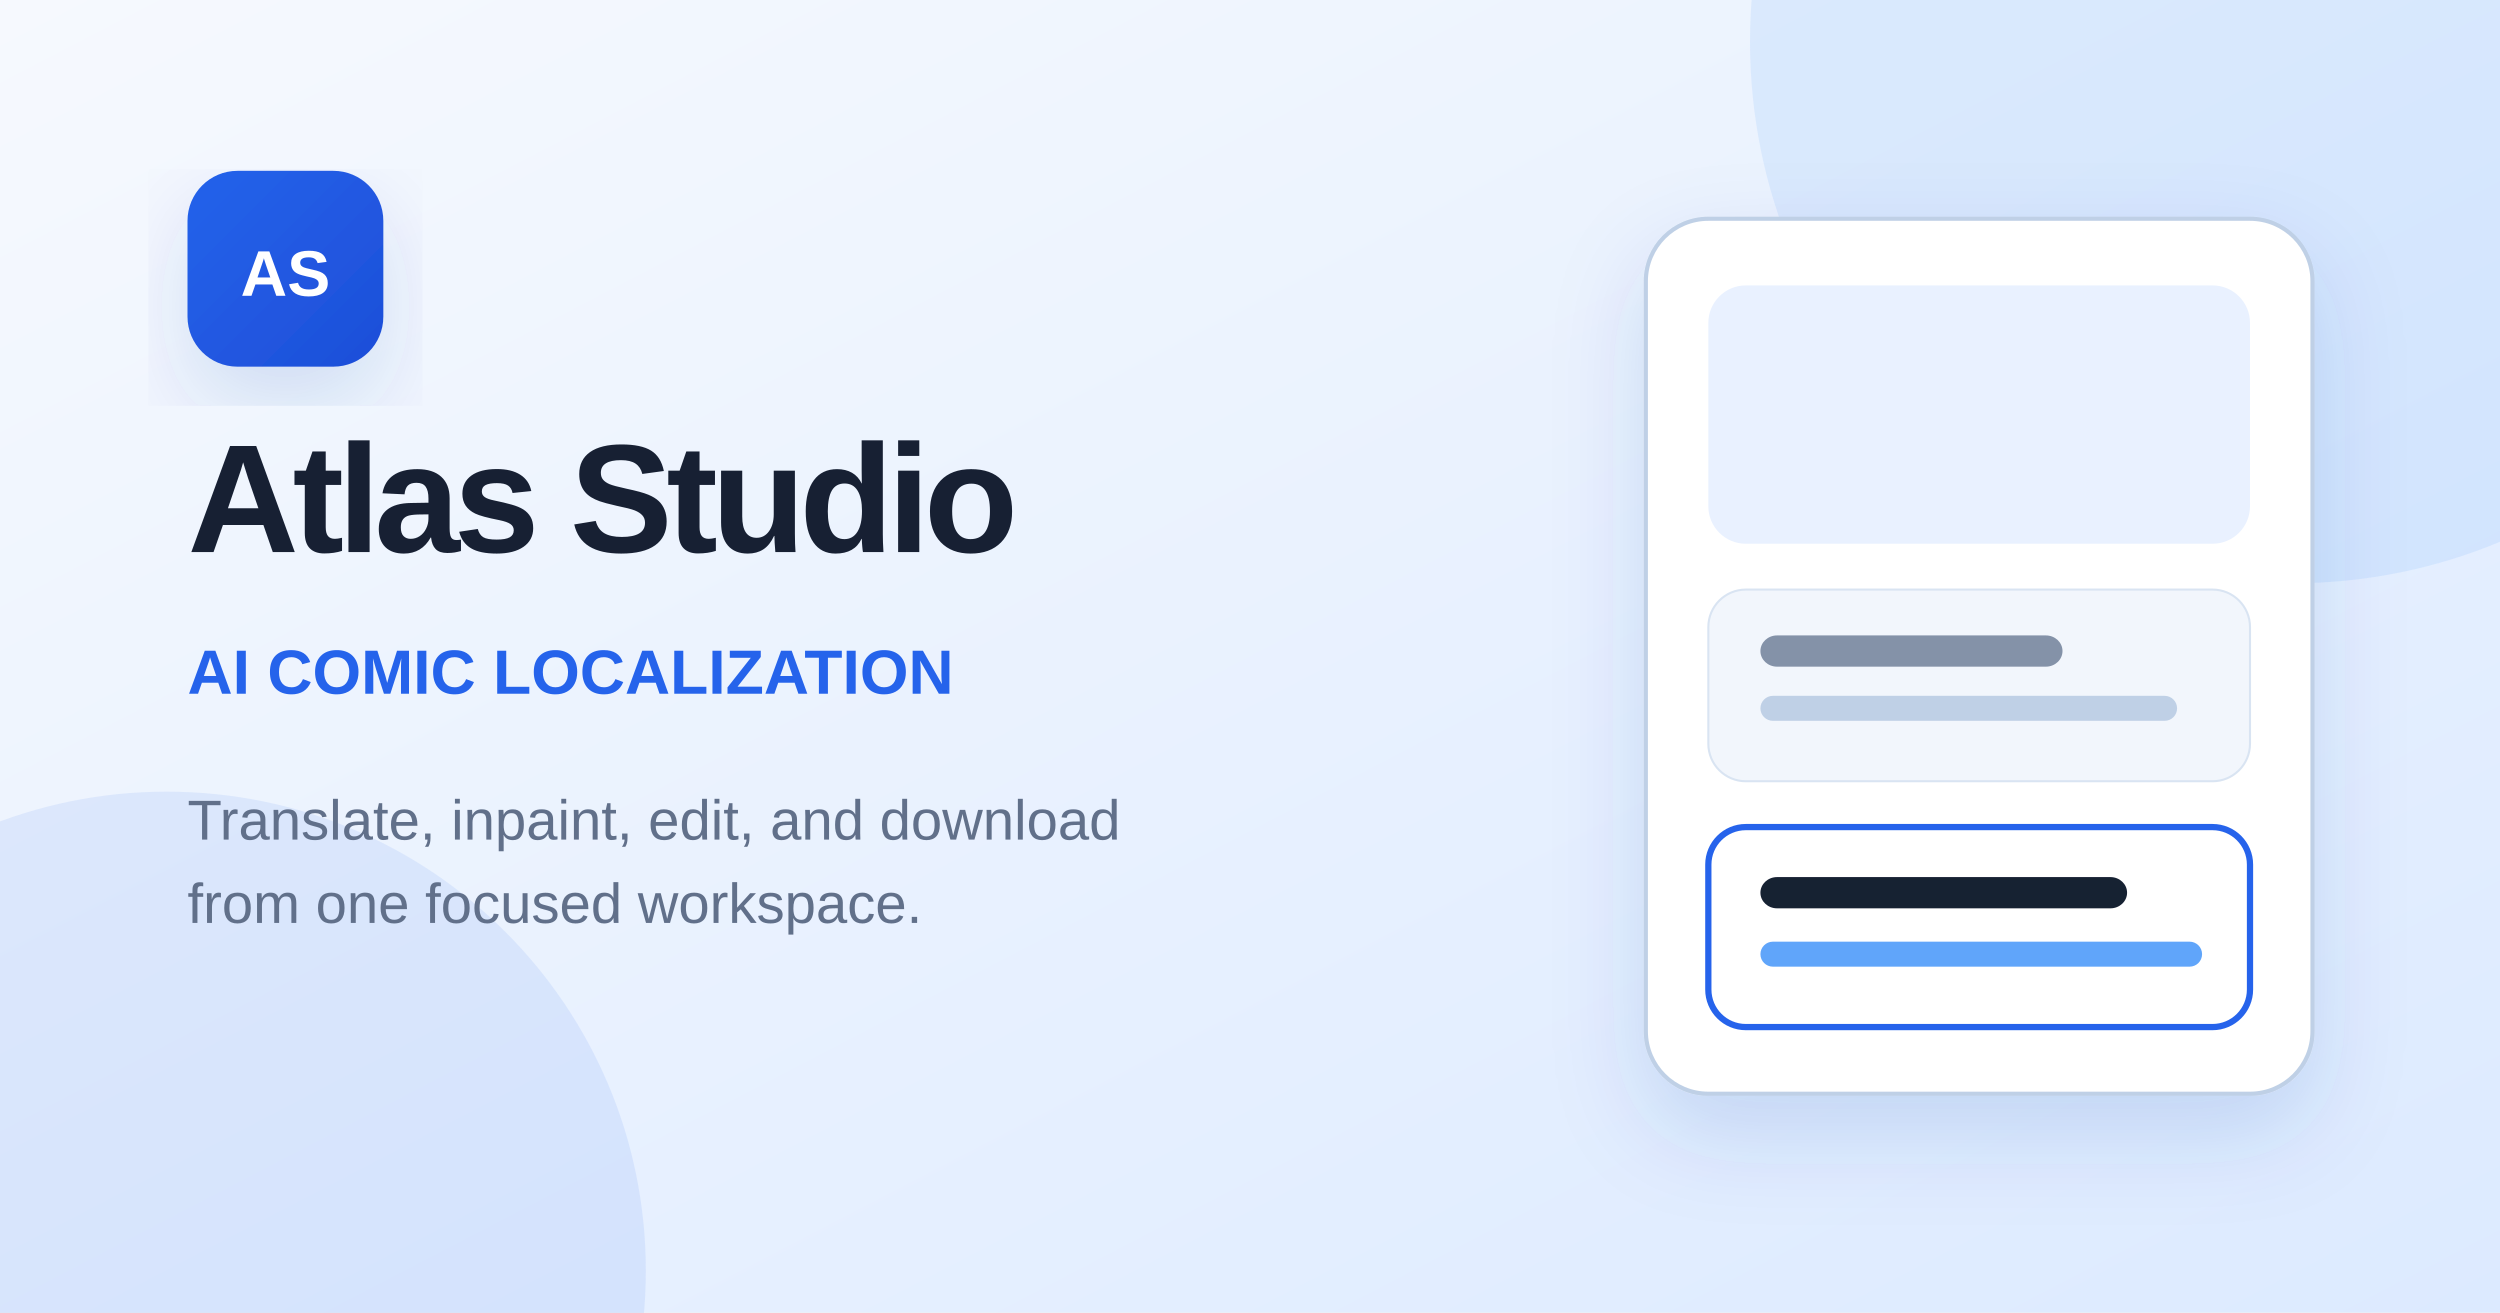
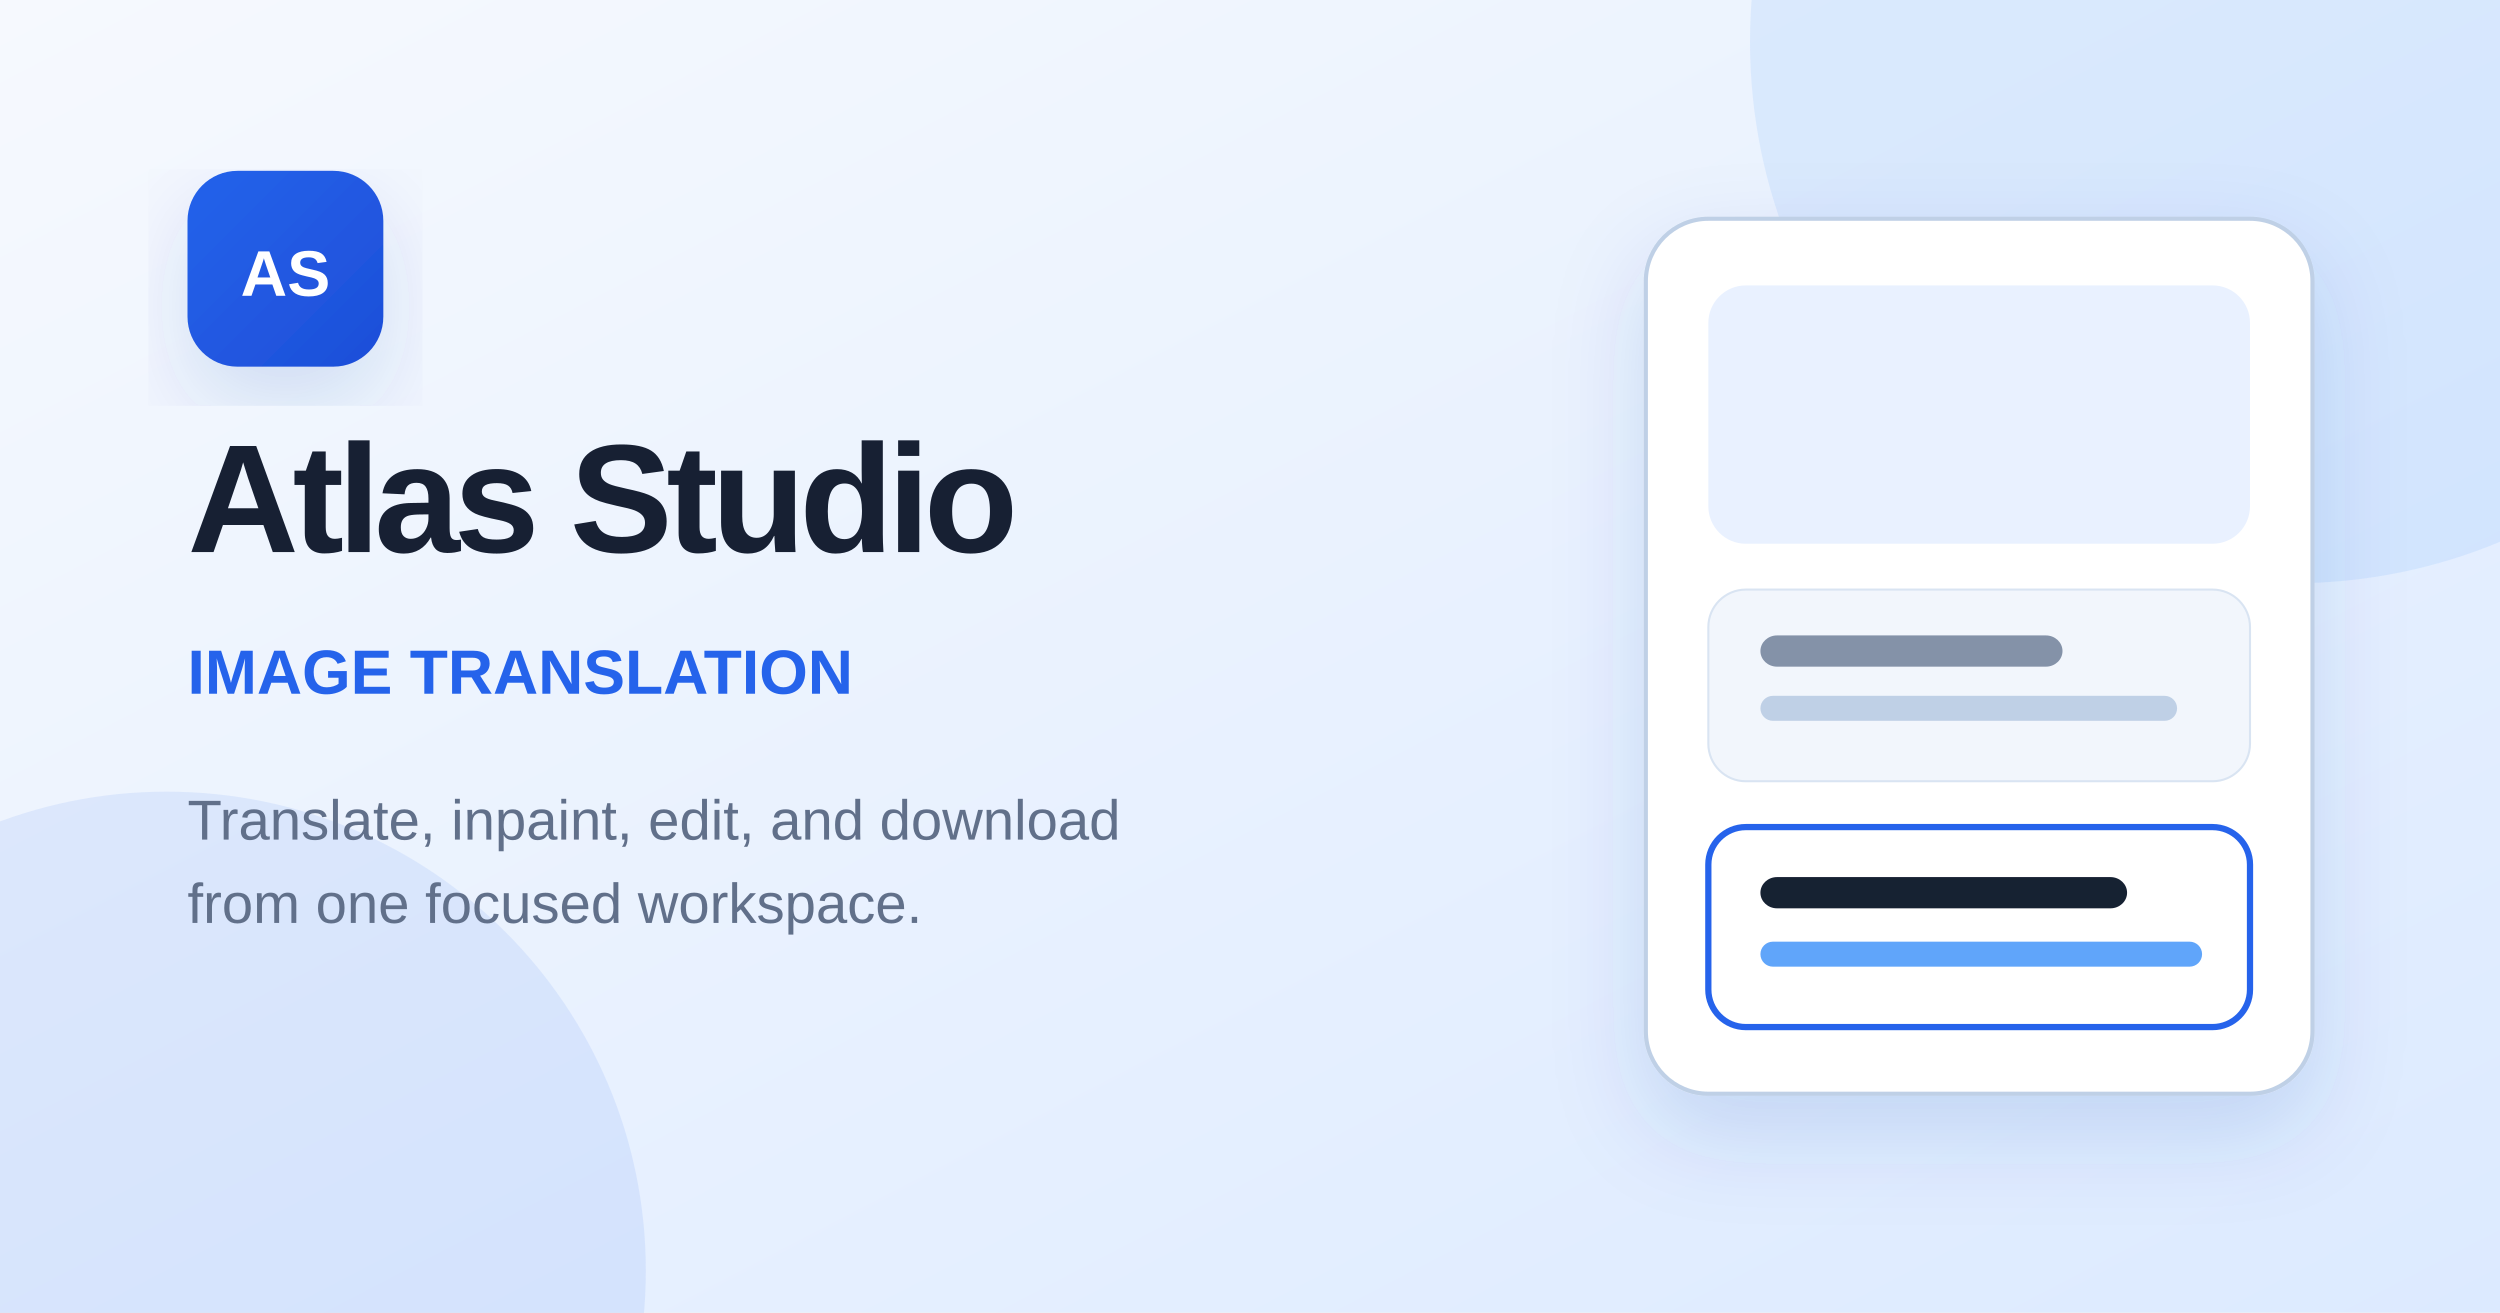
<svg xmlns="http://www.w3.org/2000/svg" width="1200" height="630" viewBox="0 0 1200 630" role="img" aria-labelledby="title description">
  <defs>
    <linearGradient id="background" x1="0" y1="0" x2="1" y2="1">
      <stop offset="0" stop-color="#f6f9fe" />
      <stop offset="1" stop-color="#dceaff" />
    </linearGradient>
    <linearGradient id="brand" x1="0" y1="0" x2="1" y2="1">
      <stop offset="0" stop-color="#2563eb" />
      <stop offset="1" stop-color="#1d4ed8" />
    </linearGradient>
    <filter id="shadow" x="-20%" y="-20%" width="140%" height="140%">
      <feDropShadow dx="0" dy="18" stdDeviation="22" flood-color="#1e40af" flood-opacity="0.14" />
    </filter>
  </defs>
  <rect width="1200" height="630" fill="url(#background)" />
  <circle cx="1100" cy="20" r="260" fill="#60a5fa" opacity="0.13" />
  <circle cx="80" cy="610" r="230" fill="#2563eb" opacity="0.09" />
  <g transform="translate(90 82)">
    <rect width="94" height="94" rx="24" fill="url(#brand)" filter="url(#shadow)" />
    <text x="47" y="60" fill="#ffffff" font-family="Arial, sans-serif" font-size="31" font-weight="800" text-anchor="middle">AS</text>
  </g>
  <text x="90" y="265" fill="#172033" font-family="Arial, sans-serif" font-size="74" font-weight="800" letter-spacing="-3">Atlas Studio</text>
-   <text x="90" y="333" fill="#2563eb" font-family="Arial, sans-serif" font-size="30" font-weight="700">AI COMIC LOCALIZATION</text>
+   <text x="90" y="333" fill="#2563eb" font-family="Arial, sans-serif" font-size="30" font-weight="700">IMAGE TRANSLATION</text>
  <text x="90" y="403" fill="#61708a" font-family="Arial, sans-serif" font-size="27">Translate, inpaint, edit, and download</text>
  <text x="90" y="443" fill="#61708a" font-family="Arial, sans-serif" font-size="27">from one focused workspace.</text>
  <g transform="translate(790 105)" filter="url(#shadow)">
    <rect width="320" height="420" rx="30" fill="#ffffff" stroke="#bfd0e6" stroke-width="2" />
    <rect x="30" y="32" width="260" height="124" rx="18" fill="#e9f1ff" />
    <rect x="30" y="178" width="260" height="92" rx="18" fill="#f2f6fc" stroke="#d9e4f2" />
    <rect x="55" y="200" width="145" height="15" rx="8" fill="#8492a8" />
    <rect x="55" y="229" width="200" height="12" rx="6" fill="#bfd0e6" />
    <rect x="30" y="292" width="260" height="96" rx="18" fill="#ffffff" stroke="#2563eb" stroke-width="3" />
    <rect x="55" y="316" width="176" height="15" rx="8" fill="#172033" />
    <rect x="55" y="347" width="212" height="12" rx="6" fill="#60a5fa" />
  </g>
</svg>
